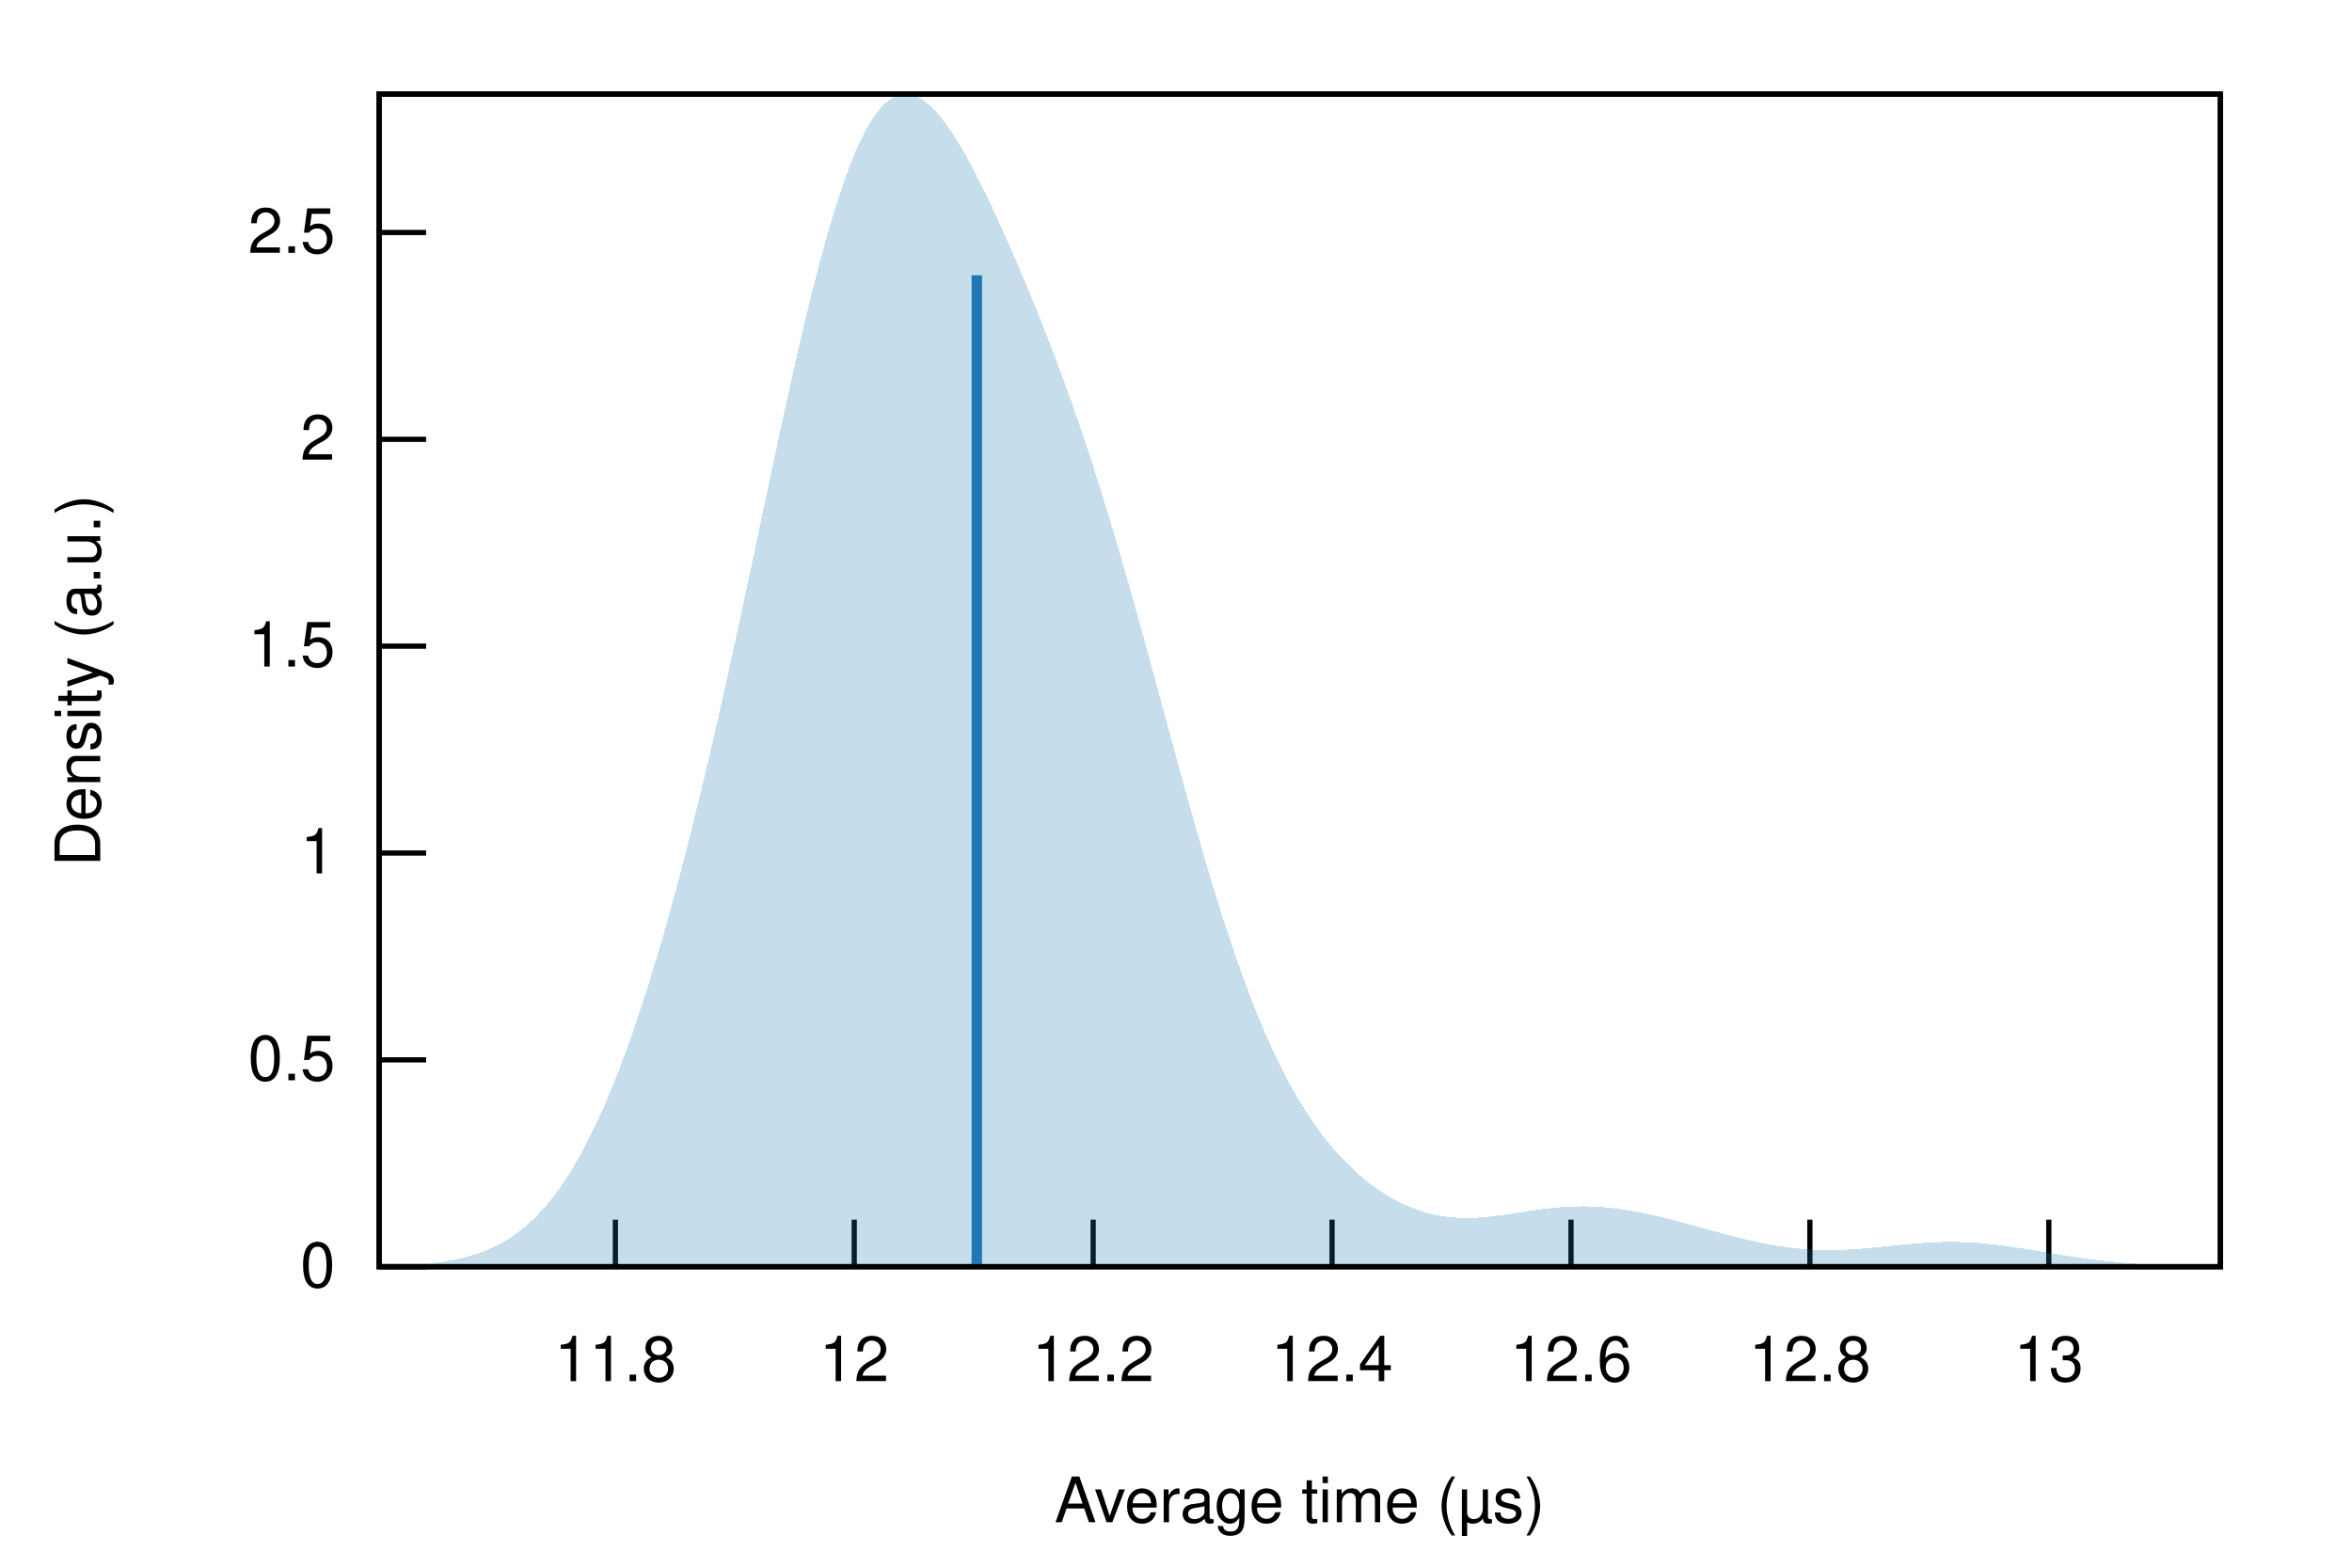
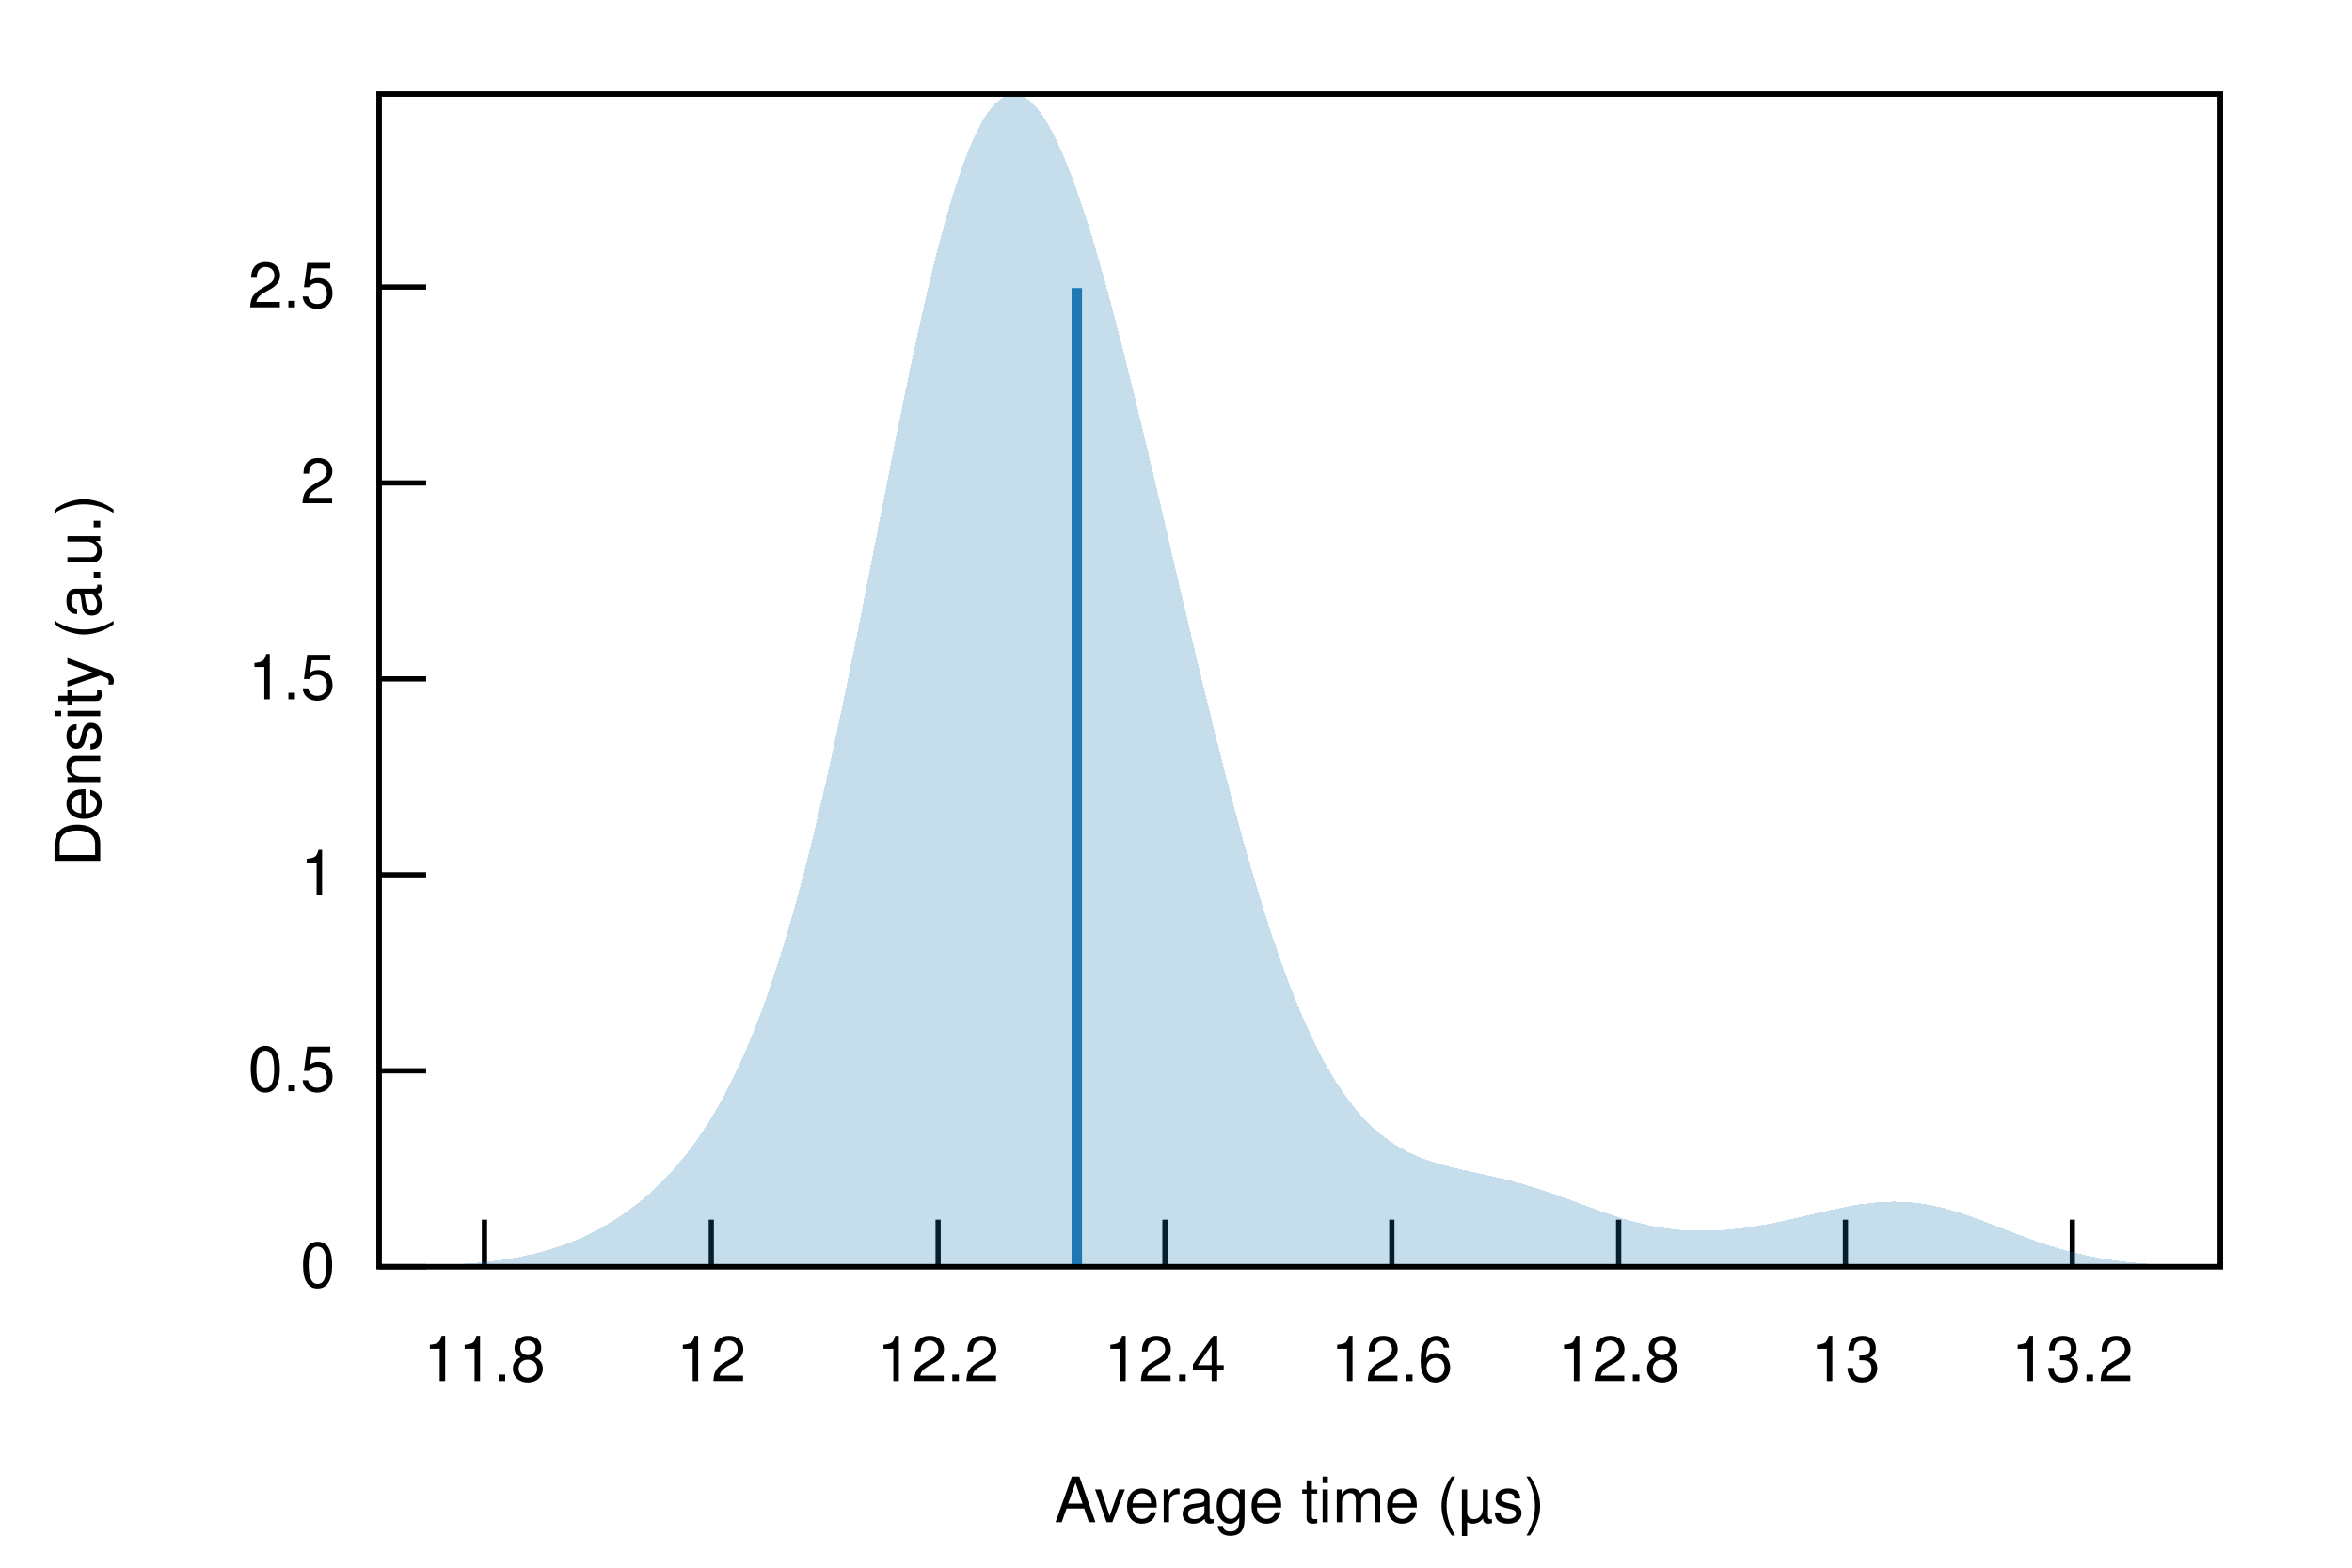
<svg xmlns="http://www.w3.org/2000/svg" xmlns:xlink="http://www.w3.org/1999/xlink" viewBox="0 0 450 300">
  <g id="gnuplot_canvas">
    <rect x="0" y="0" width="450" height="300" fill="none" />
    <defs>
      <circle id="gpDot" r="0.5" stroke-width="0.5" stroke="currentColor" />
      <path id="gpPt0" stroke-width="0.222" stroke="currentColor" d="M-1,0 h2 M0,-1 v2" />
      <path id="gpPt1" stroke-width="0.222" stroke="currentColor" d="M-1,-1 L1,1 M1,-1 L-1,1" />
      <path id="gpPt2" stroke-width="0.222" stroke="currentColor" d="M-1,0 L1,0 M0,-1 L0,1 M-1,-1 L1,1 M-1,1 L1,-1" />
      <rect id="gpPt3" stroke-width="0.222" stroke="currentColor" x="-1" y="-1" width="2" height="2" />
      <rect id="gpPt4" stroke-width="0.222" stroke="currentColor" fill="currentColor" x="-1" y="-1" width="2" height="2" />
      <circle id="gpPt5" stroke-width="0.222" stroke="currentColor" cx="0" cy="0" r="1" />
      <use xlink:href="#gpPt5" id="gpPt6" fill="currentColor" stroke="none" />
      <path id="gpPt7" stroke-width="0.222" stroke="currentColor" d="M0,-1.33 L-1.33,0.67 L1.33,0.67 z" />
      <use xlink:href="#gpPt7" id="gpPt8" fill="currentColor" stroke="none" />
      <use xlink:href="#gpPt7" id="gpPt9" stroke="currentColor" transform="rotate(180)" />
      <use xlink:href="#gpPt9" id="gpPt10" fill="currentColor" stroke="none" />
      <use xlink:href="#gpPt3" id="gpPt11" stroke="currentColor" transform="rotate(45)" />
      <use xlink:href="#gpPt11" id="gpPt12" fill="currentColor" stroke="none" />
      <path id="gpPt13" stroke-width="0.222" stroke="currentColor" d="M0,1.330 L1.265,0.411 L0.782,-1.067 L-0.782,-1.076 L-1.265,0.411 z" />
      <use xlink:href="#gpPt13" id="gpPt14" fill="currentColor" stroke="none" />
      <filter id="textbox" filterUnits="objectBoundingBox" x="0" y="0" height="1" width="1">
        <feFlood flood-color="white" flood-opacity="1" result="bgnd" />
        <feComposite in="SourceGraphic" in2="bgnd" operator="atop" />
      </filter>
      <filter id="greybox" filterUnits="objectBoundingBox" x="0" y="0" height="1" width="1">
        <feFlood flood-color="lightgrey" flood-opacity="1" result="grey" />
        <feComposite in="SourceGraphic" in2="grey" operator="atop" />
      </filter>
    </defs>
    <g fill="none" color="white" stroke="currentColor" stroke-width="1.00" stroke-linecap="butt" stroke-linejoin="miter">
</g>
    <g fill="none" color="black" stroke="currentColor" stroke-width="1.00" stroke-linecap="butt" stroke-linejoin="miter">
      <path stroke="black" d="M72.53,242.40 L81.53,242.40  " />
      <g transform="translate(64.14,246.30)" stroke="none" fill="black" font-family="Helvetica" font-size="12.00" text-anchor="end">
        <text>
          <tspan font-family="Helvetica"> 0</tspan>
        </text>
      </g>
    </g>
    <g fill="none" color="black" stroke="currentColor" stroke-width="1.00" stroke-linecap="butt" stroke-linejoin="miter">
-       <path stroke="black" d="M72.53,202.82 L81.53,202.82  " />
-       <g transform="translate(64.14,206.72)" stroke="none" fill="black" font-family="Helvetica" font-size="12.00" text-anchor="end">
+       <path stroke="black" d="M72.53,204.91 L81.53,204.91  " />
+       <g transform="translate(64.14,208.81)" stroke="none" fill="black" font-family="Helvetica" font-size="12.00" text-anchor="end">
        <text>
          <tspan font-family="Helvetica"> 0.5</tspan>
        </text>
      </g>
    </g>
    <g fill="none" color="black" stroke="currentColor" stroke-width="1.00" stroke-linecap="butt" stroke-linejoin="miter">
-       <path stroke="black" d="M72.53,163.24 L81.53,163.24  " />
-       <g transform="translate(64.14,167.14)" stroke="none" fill="black" font-family="Helvetica" font-size="12.00" text-anchor="end">
+       <path stroke="black" d="M72.53,167.41 L81.53,167.41  " />
+       <g transform="translate(64.14,171.31)" stroke="none" fill="black" font-family="Helvetica" font-size="12.00" text-anchor="end">
        <text>
          <tspan font-family="Helvetica"> 1</tspan>
        </text>
      </g>
    </g>
    <g fill="none" color="black" stroke="currentColor" stroke-width="1.00" stroke-linecap="butt" stroke-linejoin="miter">
-       <path stroke="black" d="M72.53,123.65 L81.53,123.65  " />
-       <g transform="translate(64.14,127.55)" stroke="none" fill="black" font-family="Helvetica" font-size="12.00" text-anchor="end">
+       <path stroke="black" d="M72.53,129.92 L81.53,129.92  " />
+       <g transform="translate(64.14,133.82)" stroke="none" fill="black" font-family="Helvetica" font-size="12.00" text-anchor="end">
        <text>
          <tspan font-family="Helvetica"> 1.5</tspan>
        </text>
      </g>
    </g>
    <g fill="none" color="black" stroke="currentColor" stroke-width="1.00" stroke-linecap="butt" stroke-linejoin="miter">
-       <path stroke="black" d="M72.53,84.07 L81.53,84.07  " />
-       <g transform="translate(64.14,87.97)" stroke="none" fill="black" font-family="Helvetica" font-size="12.00" text-anchor="end">
+       <path stroke="black" d="M72.53,92.42 L81.53,92.42  " />
+       <g transform="translate(64.14,96.32)" stroke="none" fill="black" font-family="Helvetica" font-size="12.00" text-anchor="end">
        <text>
          <tspan font-family="Helvetica"> 2</tspan>
        </text>
      </g>
    </g>
    <g fill="none" color="black" stroke="currentColor" stroke-width="1.00" stroke-linecap="butt" stroke-linejoin="miter">
-       <path stroke="black" d="M72.53,44.49 L81.53,44.49  " />
-       <g transform="translate(64.14,48.39)" stroke="none" fill="black" font-family="Helvetica" font-size="12.00" text-anchor="end">
+       <path stroke="black" d="M72.53,54.93 L81.53,54.93  " />
+       <g transform="translate(64.14,58.83)" stroke="none" fill="black" font-family="Helvetica" font-size="12.00" text-anchor="end">
        <text>
          <tspan font-family="Helvetica"> 2.5</tspan>
        </text>
      </g>
    </g>
    <g fill="none" color="black" stroke="currentColor" stroke-width="1.00" stroke-linecap="butt" stroke-linejoin="miter">
-       <path stroke="black" d="M117.74,242.40 L117.74,233.40  " />
-       <g transform="translate(117.74,264.30)" stroke="none" fill="black" font-family="Helvetica" font-size="12.00" text-anchor="middle">
+       <path stroke="black" d="M92.69,242.40 L92.69,233.40  " />
+       <g transform="translate(92.69,264.30)" stroke="none" fill="black" font-family="Helvetica" font-size="12.00" text-anchor="middle">
        <text>
          <tspan font-family="Helvetica"> 11.8</tspan>
        </text>
      </g>
    </g>
    <g fill="none" color="black" stroke="currentColor" stroke-width="1.00" stroke-linecap="butt" stroke-linejoin="miter">
-       <path stroke="black" d="M163.44,242.40 L163.44,233.40  " />
-       <g transform="translate(163.44,264.30)" stroke="none" fill="black" font-family="Helvetica" font-size="12.00" text-anchor="middle">
+       <path stroke="black" d="M136.09,242.40 L136.09,233.40  " />
+       <g transform="translate(136.09,264.30)" stroke="none" fill="black" font-family="Helvetica" font-size="12.00" text-anchor="middle">
        <text>
          <tspan font-family="Helvetica"> 12</tspan>
        </text>
      </g>
    </g>
    <g fill="none" color="black" stroke="currentColor" stroke-width="1.00" stroke-linecap="butt" stroke-linejoin="miter">
-       <path stroke="black" d="M209.15,242.40 L209.15,233.40  " />
-       <g transform="translate(209.15,264.30)" stroke="none" fill="black" font-family="Helvetica" font-size="12.00" text-anchor="middle">
+       <path stroke="black" d="M179.49,242.40 L179.49,233.40  " />
+       <g transform="translate(179.49,264.30)" stroke="none" fill="black" font-family="Helvetica" font-size="12.00" text-anchor="middle">
        <text>
          <tspan font-family="Helvetica"> 12.2</tspan>
        </text>
      </g>
    </g>
    <g fill="none" color="black" stroke="currentColor" stroke-width="1.00" stroke-linecap="butt" stroke-linejoin="miter">
-       <path stroke="black" d="M254.86,242.40 L254.86,233.40  " />
-       <g transform="translate(254.86,264.30)" stroke="none" fill="black" font-family="Helvetica" font-size="12.00" text-anchor="middle">
+       <path stroke="black" d="M222.89,242.40 L222.89,233.40  " />
+       <g transform="translate(222.89,264.30)" stroke="none" fill="black" font-family="Helvetica" font-size="12.00" text-anchor="middle">
        <text>
          <tspan font-family="Helvetica"> 12.4</tspan>
        </text>
      </g>
    </g>
    <g fill="none" color="black" stroke="currentColor" stroke-width="1.00" stroke-linecap="butt" stroke-linejoin="miter">
-       <path stroke="black" d="M300.57,242.40 L300.57,233.40  " />
-       <g transform="translate(300.57,264.30)" stroke="none" fill="black" font-family="Helvetica" font-size="12.00" text-anchor="middle">
+       <path stroke="black" d="M266.29,242.40 L266.29,233.40  " />
+       <g transform="translate(266.29,264.30)" stroke="none" fill="black" font-family="Helvetica" font-size="12.00" text-anchor="middle">
        <text>
          <tspan font-family="Helvetica"> 12.6</tspan>
        </text>
      </g>
    </g>
    <g fill="none" color="black" stroke="currentColor" stroke-width="1.00" stroke-linecap="butt" stroke-linejoin="miter">
-       <path stroke="black" d="M346.28,242.40 L346.28,233.40  " />
-       <g transform="translate(346.28,264.30)" stroke="none" fill="black" font-family="Helvetica" font-size="12.00" text-anchor="middle">
+       <path stroke="black" d="M309.69,242.40 L309.69,233.40  " />
+       <g transform="translate(309.69,264.30)" stroke="none" fill="black" font-family="Helvetica" font-size="12.00" text-anchor="middle">
        <text>
          <tspan font-family="Helvetica"> 12.8</tspan>
        </text>
      </g>
    </g>
    <g fill="none" color="black" stroke="currentColor" stroke-width="1.00" stroke-linecap="butt" stroke-linejoin="miter">
-       <path stroke="black" d="M391.99,242.40 L391.99,233.40  " />
-       <g transform="translate(391.99,264.30)" stroke="none" fill="black" font-family="Helvetica" font-size="12.00" text-anchor="middle">
+       <path stroke="black" d="M353.09,242.40 L353.09,233.40  " />
+       <g transform="translate(353.09,264.30)" stroke="none" fill="black" font-family="Helvetica" font-size="12.00" text-anchor="middle">
        <text>
          <tspan font-family="Helvetica"> 13</tspan>
+         </text>
+       </g>
+     </g>
+     <g fill="none" color="black" stroke="currentColor" stroke-width="1.00" stroke-linecap="butt" stroke-linejoin="miter">
+       <path stroke="black" d="M396.49,242.40 L396.49,233.40  " />
+       <g transform="translate(396.49,264.30)" stroke="none" fill="black" font-family="Helvetica" font-size="12.00" text-anchor="middle">
+         <text>
+           <tspan font-family="Helvetica"> 13.2</tspan>
        </text>
      </g>
    </g>
    <g fill="none" color="black" stroke="currentColor" stroke-width="1.00" stroke-linecap="butt" stroke-linejoin="miter">
</g>
    <g fill="none" color="black" stroke="currentColor" stroke-width="1.00" stroke-linecap="butt" stroke-linejoin="miter">
      <path stroke="black" d="M72.53,18.01 L72.53,242.40 L424.82,242.40 L424.82,18.01 L72.53,18.01 Z  " />
    </g>
    <g fill="none" color="black" stroke="currentColor" stroke-width="1.00" stroke-linecap="butt" stroke-linejoin="miter">
</g>
    <g id="gnuplot_plot_1">
      <g fill="none" color="black" stroke="currentColor" stroke-width="1.00" stroke-linecap="butt" stroke-linejoin="miter">
        <g stroke="none" shape-rendering="crispEdges">
-           <polygon fill="rgb( 31, 120, 180)" fill-opacity="0.25" points="72.53,242.29 73.24,242.27 73.94,242.25 74.65,242.23 75.35,242.21 76.06,242.18 76.77,242.15 77.47,242.12 78.18,242.08 78.88,242.04 79.59,241.99 80.30,241.94 81.00,241.88 81.71,241.82 82.41,241.74 83.12,241.66 83.83,241.58 84.53,241.48 85.24,241.37 85.94,241.26 86.65,241.13 87.36,240.99 88.06,240.83 88.77,240.67 89.47,240.48 90.18,240.28 90.89,240.06 91.59,239.83 92.30,239.57 93.00,239.29 93.71,238.99 94.42,238.67 95.12,238.32 95.83,237.95 96.53,237.55 97.24,237.12 97.95,236.66 98.65,236.16 99.36,235.64 100.06,235.08 100.77,234.48 101.48,233.85 102.18,233.18 102.89,232.46 103.59,231.71 104.30,230.92 105.01,230.08 105.71,229.20 106.42,228.27 107.12,227.29 107.83,226.27 108.54,225.20 109.24,224.08 109.95,222.91 110.65,221.68 111.36,220.41 112.07,219.09 112.77,217.71 113.48,216.28 114.18,214.80 114.89,213.26 115.60,211.67 116.30,210.02 117.01,208.33 117.71,206.58 118.42,204.77 119.13,202.91 119.83,201.00 120.54,199.04 121.24,197.02 121.95,194.95 122.66,192.83 123.36,190.65 124.07,188.43 124.77,186.15 125.48,183.82 126.19,181.44 126.89,179.02 127.60,176.54 128.30,174.01 129.01,171.44 129.72,168.82 130.42,166.15 131.13,163.43 131.83,160.67 132.54,157.86 133.25,155.01 133.95,152.12 134.66,149.19 135.36,146.21 136.07,143.20 136.78,140.14 137.48,137.06 138.19,133.93 138.89,130.78 139.60,127.59 140.31,124.38 141.01,121.14 141.72,117.88 142.42,114.60 143.13,111.30 143.84,107.99 144.54,104.67 145.25,101.35 145.95,98.02 146.66,94.70 147.37,91.38 148.07,88.08 148.78,84.80 149.48,81.53 150.19,78.30 150.90,75.10 151.60,71.94 152.31,68.82 153.01,65.75 153.72,62.73 154.43,59.78 155.13,56.89 155.84,54.08 156.54,51.34 157.25,48.68 157.96,46.11 158.66,43.64 159.37,41.26 160.07,38.98 160.78,36.81 161.48,34.74 162.19,32.79 162.90,30.95 163.60,29.23 164.31,27.63 165.01,26.15 165.72,24.80 166.43,23.56 167.13,22.46 167.84,21.48 168.54,20.62 169.25,19.89 169.96,19.28 170.66,18.79 171.37,18.42 172.07,18.17 172.78,18.03 173.49,18.01 174.19,18.09 174.90,18.28 175.60,18.58 176.31,18.97 177.02,19.45 177.72,20.02 178.43,20.68 179.13,21.42 179.84,22.24 180.55,23.13 181.25,24.09 181.96,25.11 182.66,26.19 183.37,27.33 184.08,28.52 184.78,29.76 185.49,31.04 186.19,32.36 186.90,33.73 187.61,35.12 188.31,36.55 189.02,38.01 189.72,39.49 190.43,41.01 191.14,42.54 191.84,44.10 192.55,45.68 193.25,47.28 193.96,48.90 194.67,50.53 195.37,52.19 196.08,53.87 196.78,55.56 197.49,57.28 198.20,59.01 198.90,60.77 199.61,62.55 200.31,64.35 201.02,66.18 201.73,68.03 202.43,69.90 203.14,71.80 203.84,73.73 204.55,75.69 205.26,77.68 205.96,79.70 206.67,81.76 207.37,83.84 208.08,85.96 208.79,88.11 209.49,90.29 210.20,92.51 210.90,94.76 211.61,97.05 212.32,99.36 213.02,101.71 213.73,104.09 214.43,106.50 215.14,108.94 215.85,111.41 216.55,113.89 217.26,116.41 217.96,118.94 218.67,121.49 219.38,124.06 220.08,126.64 220.79,129.23 221.49,131.83 222.20,134.44 222.91,137.04 223.61,139.65 224.32,142.24 225.02,144.83 225.73,147.41 226.44,149.98 227.14,152.53 227.85,155.05 228.55,157.56 229.26,160.03 229.97,162.48 230.67,164.89 231.38,167.27 232.08,169.61 232.79,171.91 233.50,174.17 234.20,176.39 234.91,178.56 235.61,180.68 236.32,182.76 237.03,184.78 237.73,186.76 238.44,188.68 239.14,190.55 239.85,192.37 240.56,194.14 241.26,195.85 241.97,197.52 242.67,199.13 243.38,200.68 244.09,202.19 244.79,203.64 245.50,205.05 246.20,206.41 246.91,207.71 247.62,208.98 248.32,210.19 249.03,211.36 249.73,212.49 250.44,213.58 251.15,214.62 251.85,215.63 252.56,216.60 253.26,217.53 253.97,218.42 254.68,219.28 255.38,220.11 256.09,220.90 256.79,221.66 257.50,222.40 258.21,223.10 258.91,223.77 259.62,224.42 260.32,225.04 261.03,225.63 261.74,226.20 262.44,226.74 263.15,227.26 263.85,227.75 264.56,228.22 265.27,228.67 265.97,229.09 266.68,229.49 267.38,229.86 268.09,230.22 268.80,230.55 269.50,230.86 270.21,231.15 270.91,231.42 271.62,231.66 272.33,231.89 273.03,232.09 273.74,232.28 274.44,232.44 275.15,232.58 275.86,232.71 276.56,232.81 277.27,232.90 277.97,232.97 278.68,233.02 279.39,233.05 280.09,233.07 280.80,233.07 281.50,233.06 282.21,233.04 282.92,233.00 283.62,232.95 284.33,232.89 285.03,232.82 285.74,232.74 286.45,232.65 287.15,232.56 287.86,232.46 288.56,232.36 289.27,232.25 289.98,232.15 290.68,232.04 291.39,231.93 292.09,231.82 292.80,231.71 293.51,231.61 294.21,231.51 294.92,231.41 295.62,231.32 296.33,231.24 297.04,231.16 297.74,231.09 298.45,231.03 299.15,230.98 299.86,230.93 300.57,230.90 301.27,230.87 301.98,230.86 302.68,230.85 303.39,230.85 304.10,230.87 304.80,230.89 305.51,230.93 306.21,230.97 306.92,231.03 307.63,231.09 308.33,231.16 309.04,231.25 309.74,231.34 310.45,231.44 311.16,231.55 311.86,231.66 312.57,231.79 313.27,231.92 313.98,232.06 314.69,232.20 315.39,232.35 316.10,232.51 316.80,232.67 317.51,232.84 318.22,233.01 318.92,233.18 319.63,233.36 320.33,233.55 321.04,233.73 321.75,233.92 322.45,234.11 323.16,234.30 323.86,234.49 324.57,234.68 325.28,234.88 325.98,235.07 326.69,235.27 327.39,235.46 328.10,235.65 328.81,235.84 329.51,236.03 330.22,236.22 330.92,236.41 331.63,236.59 332.34,236.77 333.04,236.94 333.75,237.11 334.45,237.28 335.16,237.44 335.87,237.60 336.57,237.75 337.28,237.89 337.98,238.03 338.69,238.17 339.39,238.29 340.10,238.41 340.81,238.52 341.51,238.62 342.22,238.72 342.92,238.81 343.63,238.89 344.34,238.96 345.04,239.02 345.75,239.07 346.45,239.12 347.16,239.16 347.87,239.18 348.57,239.20 349.28,239.21 349.98,239.22 350.69,239.21 351.40,239.20 352.10,239.18 352.81,239.16 353.51,239.12 354.22,239.09 354.93,239.04 355.63,238.99 356.34,238.94 357.04,238.88 357.75,238.81 358.46,238.75 359.16,238.68 359.87,238.61 360.57,238.54 361.28,238.46 361.99,238.39 362.69,238.32 363.40,238.25 364.10,238.18 364.81,238.11 365.52,238.05 366.22,237.99 366.93,237.93 367.63,237.88 368.34,237.83 369.05,237.79 369.75,237.75 370.46,237.72 371.16,237.70 371.87,237.68 372.58,237.67 373.28,237.67 373.99,237.67 374.69,237.68 375.40,237.70 376.11,237.73 376.81,237.76 377.52,237.80 378.22,237.85 378.93,237.90 379.64,237.96 380.34,238.03 381.05,238.11 381.75,238.19 382.46,238.27 383.17,238.36 383.87,238.46 384.58,238.56 385.28,238.66 385.99,238.77 386.70,238.88 387.40,238.99 388.11,239.10 388.81,239.22 389.52,239.34 390.23,239.45 390.93,239.57 391.64,239.69 392.34,239.81 393.05,239.92 393.76,240.04 394.46,240.15 395.17,240.27 395.87,240.38 396.58,240.48 397.29,240.59 397.99,240.69 398.70,240.79 399.40,240.89 400.11,240.98 400.82,241.07 401.52,241.16 402.23,241.24 402.93,241.32 403.64,241.39 404.35,241.46 405.05,241.53 405.76,241.60 406.46,241.66 407.17,241.72 407.88,241.77 408.58,241.82 409.29,241.87 409.99,241.91 410.70,241.95 411.41,241.99 412.11,242.03 412.82,242.06 413.52,242.09 414.23,242.12 414.94,242.15 415.64,242.17 416.35,242.19 417.05,242.22 417.76,242.23 418.47,242.25 419.17,242.27 419.88,242.28 420.58,242.29 421.29,242.31 422.00,242.32 422.70,242.33 423.41,242.33 424.11,242.34 424.82,242.35 424.82,242.40 424.11,242.40 423.41,242.40 422.70,242.40 422.00,242.40 421.29,242.40 420.58,242.40 419.88,242.40 419.17,242.40 418.47,242.40 417.76,242.40 417.05,242.40 416.35,242.40 415.64,242.40 414.94,242.40 414.23,242.40 413.52,242.40 412.82,242.40 412.11,242.40 411.41,242.40 410.70,242.40 409.99,242.40 409.29,242.40 408.58,242.40 407.88,242.40 407.17,242.40 406.46,242.40 405.76,242.40 405.05,242.40 404.35,242.40 403.64,242.40 402.93,242.40 402.23,242.40 401.52,242.40 400.82,242.40 400.11,242.40 399.40,242.40 398.70,242.40 397.99,242.40 397.29,242.40 396.58,242.40 395.87,242.40 395.17,242.40 394.46,242.40 393.76,242.40 393.05,242.40 392.34,242.40 391.64,242.40 390.93,242.40 390.23,242.40 389.52,242.40 388.81,242.40 388.11,242.40 387.40,242.40 386.70,242.40 385.99,242.40 385.28,242.40 384.58,242.40 383.87,242.40 383.17,242.40 382.46,242.40 381.75,242.40 381.05,242.40 380.34,242.40 379.64,242.40 378.93,242.40 378.22,242.40 377.52,242.40 376.81,242.40 376.11,242.40 375.40,242.40 374.69,242.40 373.99,242.40 373.28,242.40 372.58,242.40 371.87,242.40 371.16,242.40 370.46,242.40 369.75,242.40 369.05,242.40 368.34,242.40 367.63,242.40 366.93,242.40 366.22,242.40 365.52,242.40 364.81,242.40 364.10,242.40 363.40,242.40 362.69,242.40 361.99,242.40 361.28,242.40 360.57,242.40 359.87,242.40 359.16,242.40 358.46,242.40 357.75,242.40 357.04,242.40 356.34,242.40 355.63,242.40 354.93,242.40 354.22,242.40 353.51,242.40 352.81,242.40 352.10,242.40 351.40,242.40 350.69,242.40 349.98,242.40 349.28,242.40 348.57,242.40 347.87,242.40 347.16,242.40 346.45,242.40 345.75,242.40 345.04,242.40 344.34,242.40 343.63,242.40 342.92,242.40 342.22,242.40 341.51,242.40 340.81,242.40 340.10,242.40 339.39,242.40 338.69,242.40 337.98,242.40 337.28,242.40 336.57,242.40 335.87,242.40 335.16,242.40 334.45,242.40 333.75,242.40 333.04,242.40 332.34,242.40 331.63,242.40 330.92,242.40 330.22,242.40 329.51,242.40 328.81,242.40 328.10,242.40 327.39,242.40 326.69,242.40 325.98,242.40 325.28,242.40 324.57,242.40 323.86,242.40 323.16,242.40 322.45,242.40 321.75,242.40 321.04,242.40 320.33,242.40 319.63,242.40 318.92,242.40 318.22,242.40 317.51,242.40 316.80,242.40 316.10,242.40 315.39,242.40 314.69,242.40 313.98,242.40 313.27,242.40 312.57,242.40 311.86,242.40 311.16,242.40 310.45,242.40 309.74,242.40 309.04,242.40 308.33,242.40 307.63,242.40 306.92,242.40 306.21,242.40 305.51,242.40 304.80,242.40 304.10,242.40 303.39,242.40 302.68,242.40 301.98,242.40 301.27,242.40 300.57,242.40 299.86,242.40 299.15,242.40 298.45,242.40 297.74,242.40 297.04,242.40 296.33,242.40 295.62,242.40 294.92,242.40 294.21,242.40 293.51,242.40 292.80,242.40 292.09,242.40 291.39,242.40 290.68,242.40 289.98,242.40 289.27,242.40 288.56,242.40 287.86,242.40 287.15,242.40 286.45,242.40 285.74,242.40 285.03,242.40 284.33,242.40 283.62,242.40 282.92,242.40 282.21,242.40 281.50,242.40 280.80,242.40 280.09,242.40 279.39,242.40 278.68,242.40 277.97,242.40 277.27,242.40 276.56,242.40 275.86,242.40 275.15,242.40 274.44,242.40 273.74,242.40 273.03,242.40 272.33,242.40 271.62,242.40 270.91,242.40 270.21,242.40 269.50,242.40 268.80,242.40 268.09,242.40 267.38,242.40 266.68,242.40 265.97,242.40 265.27,242.40 264.56,242.40 263.85,242.40 263.15,242.40 262.44,242.40 261.74,242.40 261.03,242.40 260.32,242.40 259.62,242.40 258.91,242.40 258.21,242.40 257.50,242.40 256.79,242.40 256.09,242.40 255.38,242.40 254.68,242.40 253.97,242.40 253.26,242.40 252.56,242.40 251.85,242.40 251.15,242.40 250.44,242.40 249.73,242.40 249.03,242.40 248.32,242.40 247.62,242.40 246.91,242.40 246.20,242.40 245.50,242.40 244.79,242.40 244.09,242.40 243.38,242.40 242.67,242.40 241.97,242.40 241.26,242.40 240.56,242.40 239.85,242.40 239.14,242.40 238.44,242.40 237.73,242.40 237.03,242.40 236.32,242.40 235.61,242.40 234.91,242.40 234.20,242.40 233.50,242.40 232.79,242.40 232.08,242.40 231.38,242.40 230.67,242.40 229.97,242.40 229.26,242.40 228.55,242.40 227.85,242.40 227.14,242.40 226.44,242.40 225.73,242.40 225.02,242.40 224.32,242.40 223.61,242.40 222.91,242.40 222.20,242.40 221.49,242.40 220.79,242.40 220.08,242.40 219.38,242.40 218.67,242.40 217.96,242.40 217.26,242.40 216.55,242.40 215.85,242.40 215.14,242.40 214.43,242.40 213.73,242.40 213.02,242.40 212.32,242.40 211.61,242.40 210.90,242.40 210.20,242.40 209.49,242.40 208.79,242.40 208.08,242.40 207.37,242.40 206.67,242.40 205.96,242.40 205.26,242.40 204.55,242.40 203.84,242.40 203.14,242.40 202.43,242.40 201.73,242.40 201.02,242.40 200.31,242.40 199.61,242.40 198.90,242.40 198.20,242.40 197.49,242.40 196.78,242.40 196.08,242.40 195.37,242.40 194.67,242.40 193.96,242.40 193.25,242.40 192.55,242.40 191.84,242.40 191.14,242.40 190.43,242.40 189.72,242.40 189.02,242.40 188.31,242.40 187.61,242.40 186.90,242.40 186.19,242.40 185.49,242.40 184.78,242.40 184.08,242.40 183.37,242.40 182.66,242.40 181.96,242.40 181.25,242.40 180.55,242.40 179.84,242.40 179.13,242.40 178.43,242.40 177.72,242.40 177.02,242.40 176.31,242.40 175.60,242.40 174.90,242.40 174.19,242.40 173.49,242.40 172.78,242.40 172.07,242.40 171.37,242.40 170.66,242.40 169.96,242.40 169.25,242.40 168.54,242.40 167.84,242.40 167.13,242.40 166.43,242.40 165.72,242.40 165.01,242.40 164.31,242.40 163.60,242.40 162.90,242.40 162.19,242.40 161.48,242.40 160.78,242.40 160.07,242.40 159.37,242.40 158.66,242.40 157.96,242.40 157.25,242.40 156.54,242.40 155.84,242.40 155.13,242.40 154.43,242.40 153.72,242.40 153.01,242.40 152.31,242.40 151.60,242.40 150.90,242.40 150.19,242.40 149.48,242.40 148.78,242.40 148.07,242.40 147.37,242.40 146.66,242.40 145.95,242.40 145.25,242.40 144.54,242.40 143.84,242.40 143.13,242.40 142.42,242.40 141.72,242.40 141.01,242.40 140.31,242.40 139.60,242.40 138.89,242.40 138.19,242.40 137.48,242.40 136.78,242.40 136.07,242.40 135.36,242.40 134.66,242.40 133.95,242.40 133.25,242.40 132.54,242.40 131.83,242.40 131.13,242.40 130.42,242.40 129.72,242.40 129.01,242.40 128.30,242.40 127.60,242.40 126.89,242.40 126.19,242.40 125.48,242.40 124.77,242.40 124.07,242.40 123.36,242.40 122.66,242.40 121.95,242.40 121.24,242.40 120.54,242.40 119.83,242.40 119.13,242.40 118.42,242.40 117.71,242.40 117.01,242.40 116.30,242.40 115.60,242.40 114.89,242.40 114.18,242.40 113.48,242.40 112.77,242.40 112.07,242.40 111.36,242.40 110.65,242.40 109.95,242.40 109.24,242.40 108.54,242.40 107.83,242.40 107.12,242.40 106.42,242.40 105.71,242.40 105.01,242.40 104.30,242.40 103.59,242.40 102.89,242.40 102.18,242.40 101.48,242.40 100.77,242.40 100.06,242.40 99.36,242.40 98.65,242.40 97.95,242.40 97.24,242.40 96.53,242.40 95.83,242.40 95.12,242.40 94.42,242.40 93.71,242.40 93.00,242.40 92.30,242.40 91.59,242.40 90.89,242.40 90.18,242.40 89.47,242.40 88.77,242.40 88.06,242.40 87.36,242.40 86.65,242.40 85.94,242.40 85.24,242.40 84.53,242.40 83.83,242.40 83.12,242.40 82.41,242.40 81.71,242.40 81.00,242.40 80.30,242.40 79.59,242.40 78.88,242.40 78.18,242.40 77.47,242.40 76.77,242.40 76.06,242.40 75.35,242.40 74.65,242.40 73.94,242.40 73.24,242.40 72.53,242.40 " />
+           <polygon fill="rgb( 31, 120, 180)" fill-opacity="0.25" points="72.53,242.35 73.24,242.34 73.94,242.34 74.65,242.33 75.35,242.32 76.06,242.31 76.77,242.30 77.47,242.29 78.18,242.28 78.88,242.26 79.59,242.25 80.30,242.23 81.00,242.21 81.71,242.19 82.41,242.17 83.12,242.14 83.83,242.12 84.53,242.09 85.24,242.05 85.94,242.02 86.65,241.98 87.36,241.94 88.06,241.89 88.77,241.85 89.47,241.79 90.18,241.74 90.89,241.68 91.59,241.61 92.30,241.54 93.00,241.47 93.71,241.39 94.42,241.30 95.12,241.21 95.83,241.11 96.53,241.01 97.24,240.90 97.95,240.78 98.65,240.65 99.36,240.52 100.06,240.38 100.77,240.23 101.48,240.07 102.18,239.91 102.89,239.73 103.59,239.55 104.30,239.35 105.01,239.15 105.71,238.93 106.42,238.70 107.12,238.47 107.83,238.22 108.54,237.96 109.24,237.69 109.95,237.40 110.65,237.10 111.36,236.79 112.07,236.47 112.77,236.13 113.48,235.78 114.18,235.42 114.89,235.03 115.60,234.64 116.30,234.23 117.01,233.80 117.71,233.36 118.42,232.90 119.13,232.42 119.83,231.93 120.54,231.41 121.24,230.88 121.95,230.33 122.66,229.76 123.36,229.17 124.07,228.56 124.77,227.92 125.48,227.26 126.19,226.58 126.89,225.87 127.60,225.14 128.30,224.38 129.01,223.60 129.72,222.78 130.42,221.94 131.13,221.06 131.83,220.16 132.54,219.21 133.25,218.24 133.95,217.22 134.66,216.17 135.36,215.08 136.07,213.95 136.78,212.77 137.48,211.55 138.19,210.28 138.89,208.97 139.60,207.60 140.31,206.19 141.01,204.72 141.72,203.19 142.42,201.61 143.13,199.96 143.84,198.26 144.54,196.50 145.25,194.67 145.95,192.77 146.66,190.81 147.37,188.78 148.07,186.68 148.78,184.51 149.48,182.27 150.19,179.96 150.90,177.58 151.60,175.12 152.31,172.59 153.01,169.99 153.72,167.32 154.43,164.58 155.13,161.76 155.84,158.88 156.54,155.93 157.25,152.91 157.96,149.83 158.66,146.69 159.37,143.49 160.07,140.23 160.78,136.92 161.48,133.56 162.19,130.16 162.90,126.71 163.60,123.23 164.31,119.72 165.01,116.18 165.72,112.61 166.43,109.03 167.13,105.44 167.84,101.85 168.54,98.25 169.25,94.67 169.96,91.09 170.66,87.54 171.37,84.01 172.07,80.51 172.78,77.05 173.49,73.64 174.19,70.27 174.90,66.97 175.60,63.73 176.31,60.56 177.02,57.47 177.72,54.46 178.43,51.54 179.13,48.71 179.84,45.99 180.55,43.36 181.25,40.85 181.96,38.45 182.66,36.17 183.37,34.01 184.08,31.98 184.78,30.07 185.49,28.30 186.19,26.67 186.90,25.17 187.61,23.81 188.31,22.59 189.02,21.52 189.72,20.58 190.43,19.80 191.14,19.15 191.84,18.65 192.55,18.30 193.25,18.08 193.96,18.01 194.67,18.08 195.37,18.29 196.08,18.63 196.78,19.11 197.49,19.72 198.20,20.46 198.90,21.33 199.61,22.32 200.31,23.43 201.02,24.66 201.73,26.00 202.43,27.46 203.14,29.01 203.84,30.68 204.55,32.44 205.26,34.29 205.96,36.24 206.67,38.27 207.37,40.39 208.08,42.58 208.79,44.85 209.49,47.19 210.20,49.60 210.90,52.07 211.61,54.60 212.32,57.19 213.02,59.83 213.73,62.51 214.43,65.25 215.14,68.02 215.85,70.83 216.55,73.67 217.26,76.55 217.96,79.45 218.67,82.38 219.38,85.32 220.08,88.29 220.79,91.27 221.49,94.26 222.20,97.27 222.91,100.28 223.61,103.29 224.32,106.30 225.02,109.32 225.73,112.32 226.44,115.32 227.14,118.32 227.85,121.29 228.55,124.26 229.26,127.20 229.97,130.13 230.67,133.03 231.38,135.91 232.08,138.76 232.79,141.59 233.50,144.38 234.20,147.13 234.91,149.85 235.61,152.54 236.32,155.18 237.03,157.78 237.73,160.34 238.44,162.85 239.14,165.31 239.85,167.72 240.56,170.09 241.26,172.40 241.97,174.66 242.67,176.86 243.38,179.01 244.09,181.10 244.79,183.14 245.50,185.11 246.20,187.03 246.91,188.89 247.62,190.69 248.32,192.43 249.03,194.11 249.73,195.74 250.44,197.30 251.15,198.80 251.85,200.25 252.56,201.64 253.26,202.97 253.97,204.24 254.68,205.46 255.38,206.62 256.09,207.73 256.79,208.79 257.50,209.80 258.21,210.76 258.91,211.67 259.62,212.53 260.32,213.34 261.03,214.11 261.74,214.84 262.44,215.53 263.15,216.18 263.85,216.79 264.56,217.36 265.27,217.90 265.97,218.40 266.68,218.87 267.38,219.32 268.09,219.73 268.80,220.12 269.50,220.48 270.21,220.82 270.91,221.14 271.62,221.44 272.33,221.71 273.03,221.97 273.74,222.22 274.44,222.45 275.15,222.66 275.86,222.87 276.56,223.06 277.27,223.24 277.97,223.42 278.68,223.59 279.39,223.75 280.09,223.91 280.80,224.07 281.50,224.22 282.21,224.38 282.92,224.53 283.62,224.68 284.33,224.84 285.03,224.99 285.74,225.15 286.45,225.32 287.15,225.48 287.86,225.65 288.56,225.83 289.27,226.01 289.98,226.20 290.68,226.39 291.39,226.59 292.09,226.80 292.80,227.01 293.51,227.23 294.21,227.45 294.92,227.68 295.62,227.91 296.33,228.15 297.04,228.40 297.74,228.65 298.45,228.90 299.15,229.15 299.86,229.41 300.57,229.67 301.27,229.93 301.98,230.20 302.68,230.46 303.39,230.72 304.10,230.98 304.80,231.24 305.51,231.49 306.21,231.75 306.92,232.00 307.63,232.24 308.33,232.48 309.04,232.71 309.74,232.94 310.45,233.16 311.16,233.37 311.86,233.57 312.57,233.76 313.27,233.95 313.98,234.12 314.69,234.29 315.39,234.45 316.10,234.59 316.80,234.73 317.51,234.85 318.22,234.97 318.92,235.07 319.63,235.17 320.33,235.25 321.04,235.32 321.75,235.38 322.45,235.43 323.16,235.47 323.86,235.50 324.57,235.52 325.28,235.53 325.98,235.53 326.69,235.52 327.39,235.50 328.10,235.48 328.81,235.44 329.51,235.39 330.22,235.34 330.92,235.28 331.63,235.21 332.34,235.13 333.04,235.05 333.75,234.95 334.45,234.86 335.16,234.75 335.87,234.64 336.57,234.52 337.28,234.40 337.98,234.27 338.69,234.13 339.39,233.99 340.10,233.85 340.81,233.70 341.51,233.55 342.22,233.40 342.92,233.24 343.63,233.08 344.34,232.91 345.04,232.75 345.75,232.59 346.45,232.42 347.16,232.25 347.87,232.09 348.57,231.93 349.28,231.76 349.98,231.61 350.69,231.45 351.40,231.30 352.10,231.15 352.81,231.01 353.51,230.87 354.22,230.74 354.93,230.62 355.63,230.51 356.34,230.40 357.04,230.31 357.75,230.22 358.46,230.15 359.16,230.08 359.87,230.03 360.57,229.99 361.28,229.96 361.99,229.95 362.69,229.95 363.40,229.96 364.10,229.98 364.81,230.02 365.52,230.08 366.22,230.15 366.93,230.23 367.63,230.32 368.34,230.43 369.05,230.56 369.75,230.69 370.46,230.84 371.16,231.00 371.87,231.18 372.58,231.37 373.28,231.56 373.99,231.77 374.69,231.99 375.40,232.21 376.11,232.45 376.81,232.69 377.52,232.94 378.22,233.19 378.93,233.45 379.64,233.72 380.34,233.99 381.05,234.26 381.75,234.53 382.46,234.81 383.17,235.08 383.87,235.36 384.58,235.63 385.28,235.91 385.99,236.18 386.70,236.45 387.40,236.71 388.11,236.97 388.81,237.23 389.52,237.48 390.23,237.72 390.93,237.96 391.64,238.20 392.34,238.42 393.05,238.64 393.76,238.85 394.46,239.06 395.17,239.26 395.87,239.45 396.58,239.63 397.29,239.81 397.99,239.97 398.70,240.13 399.40,240.29 400.11,240.43 400.82,240.57 401.52,240.70 402.23,240.82 402.93,240.94 403.64,241.05 404.35,241.15 405.05,241.25 405.76,241.34 406.46,241.43 407.17,241.51 407.88,241.58 408.58,241.65 409.29,241.72 409.99,241.78 410.70,241.83 411.41,241.88 412.11,241.93 412.82,241.97 413.52,242.01 414.23,242.05 414.94,242.08 415.64,242.11 416.35,242.14 417.05,242.17 417.76,242.19 418.47,242.21 419.17,242.23 419.88,242.25 420.58,242.27 421.29,242.28 422.00,242.29 422.70,242.31 423.41,242.32 424.11,242.33 424.82,242.33 424.82,242.40 424.11,242.40 423.41,242.40 422.70,242.40 422.00,242.40 421.29,242.40 420.58,242.40 419.88,242.40 419.17,242.40 418.47,242.40 417.76,242.40 417.05,242.40 416.35,242.40 415.64,242.40 414.94,242.40 414.23,242.40 413.52,242.40 412.82,242.40 412.11,242.40 411.41,242.40 410.70,242.40 409.99,242.40 409.29,242.40 408.58,242.40 407.88,242.40 407.17,242.40 406.46,242.40 405.76,242.40 405.05,242.40 404.35,242.40 403.64,242.40 402.93,242.40 402.23,242.40 401.52,242.40 400.82,242.40 400.11,242.40 399.40,242.40 398.70,242.40 397.99,242.40 397.29,242.40 396.58,242.40 395.87,242.40 395.17,242.40 394.46,242.40 393.76,242.40 393.05,242.40 392.34,242.40 391.64,242.40 390.93,242.40 390.23,242.40 389.52,242.40 388.81,242.40 388.11,242.40 387.40,242.40 386.70,242.40 385.99,242.40 385.28,242.40 384.58,242.40 383.87,242.40 383.17,242.40 382.46,242.40 381.75,242.40 381.05,242.40 380.34,242.40 379.64,242.40 378.93,242.40 378.22,242.40 377.52,242.40 376.81,242.40 376.11,242.40 375.40,242.40 374.69,242.40 373.99,242.40 373.28,242.40 372.58,242.40 371.87,242.40 371.16,242.40 370.46,242.40 369.75,242.40 369.05,242.40 368.34,242.40 367.63,242.40 366.93,242.40 366.22,242.40 365.52,242.40 364.81,242.40 364.10,242.40 363.40,242.40 362.69,242.40 361.99,242.40 361.28,242.40 360.57,242.40 359.87,242.40 359.16,242.40 358.46,242.40 357.75,242.40 357.04,242.40 356.34,242.40 355.63,242.40 354.93,242.40 354.22,242.40 353.51,242.40 352.81,242.40 352.10,242.40 351.40,242.40 350.69,242.40 349.98,242.40 349.28,242.40 348.57,242.40 347.87,242.40 347.16,242.40 346.45,242.40 345.75,242.40 345.04,242.40 344.34,242.40 343.63,242.40 342.92,242.40 342.22,242.40 341.51,242.40 340.81,242.40 340.10,242.40 339.39,242.40 338.69,242.40 337.98,242.40 337.28,242.40 336.57,242.40 335.87,242.40 335.16,242.40 334.45,242.40 333.75,242.40 333.04,242.40 332.34,242.40 331.63,242.40 330.92,242.40 330.22,242.40 329.51,242.40 328.81,242.40 328.10,242.40 327.39,242.40 326.69,242.40 325.98,242.40 325.28,242.40 324.57,242.40 323.86,242.40 323.16,242.40 322.45,242.40 321.75,242.40 321.04,242.40 320.33,242.40 319.63,242.40 318.92,242.40 318.22,242.40 317.51,242.40 316.80,242.40 316.10,242.40 315.39,242.40 314.69,242.40 313.98,242.40 313.27,242.40 312.57,242.40 311.86,242.40 311.16,242.40 310.45,242.40 309.74,242.40 309.04,242.40 308.33,242.40 307.63,242.40 306.92,242.40 306.21,242.40 305.51,242.40 304.80,242.40 304.10,242.40 303.39,242.40 302.68,242.40 301.98,242.40 301.27,242.40 300.57,242.40 299.86,242.40 299.15,242.40 298.45,242.40 297.74,242.40 297.04,242.40 296.33,242.40 295.62,242.40 294.92,242.40 294.21,242.40 293.51,242.40 292.80,242.40 292.09,242.40 291.39,242.40 290.68,242.40 289.98,242.40 289.27,242.40 288.56,242.40 287.86,242.40 287.15,242.40 286.45,242.40 285.74,242.40 285.03,242.40 284.33,242.40 283.62,242.40 282.92,242.40 282.21,242.40 281.50,242.40 280.80,242.40 280.09,242.40 279.39,242.40 278.68,242.40 277.97,242.40 277.27,242.40 276.56,242.40 275.86,242.40 275.15,242.40 274.44,242.40 273.74,242.40 273.03,242.40 272.33,242.40 271.62,242.40 270.91,242.40 270.21,242.40 269.50,242.40 268.80,242.40 268.09,242.40 267.38,242.40 266.68,242.40 265.97,242.40 265.27,242.40 264.56,242.40 263.85,242.40 263.15,242.40 262.44,242.40 261.74,242.40 261.03,242.40 260.32,242.40 259.62,242.40 258.91,242.40 258.21,242.40 257.50,242.40 256.79,242.40 256.09,242.40 255.38,242.40 254.68,242.40 253.97,242.40 253.26,242.40 252.56,242.40 251.85,242.40 251.15,242.40 250.44,242.40 249.73,242.40 249.03,242.40 248.32,242.40 247.62,242.40 246.91,242.40 246.20,242.40 245.50,242.40 244.79,242.40 244.09,242.40 243.38,242.40 242.67,242.40 241.97,242.40 241.26,242.40 240.56,242.40 239.85,242.40 239.14,242.40 238.44,242.40 237.73,242.40 237.03,242.40 236.32,242.40 235.61,242.40 234.91,242.40 234.20,242.40 233.50,242.40 232.79,242.40 232.08,242.40 231.38,242.40 230.67,242.40 229.97,242.40 229.26,242.40 228.55,242.40 227.85,242.40 227.14,242.40 226.44,242.40 225.73,242.40 225.02,242.40 224.32,242.40 223.61,242.40 222.91,242.40 222.20,242.40 221.49,242.40 220.79,242.40 220.08,242.40 219.38,242.40 218.67,242.40 217.96,242.40 217.26,242.40 216.55,242.40 215.85,242.40 215.14,242.40 214.43,242.40 213.73,242.40 213.02,242.40 212.32,242.40 211.61,242.40 210.90,242.40 210.20,242.40 209.49,242.40 208.79,242.40 208.08,242.40 207.37,242.40 206.67,242.40 205.96,242.40 205.26,242.40 204.55,242.40 203.84,242.40 203.14,242.40 202.43,242.40 201.73,242.40 201.02,242.40 200.31,242.40 199.61,242.40 198.90,242.40 198.20,242.40 197.49,242.40 196.78,242.40 196.08,242.40 195.37,242.40 194.67,242.40 193.96,242.40 193.25,242.40 192.55,242.40 191.84,242.40 191.14,242.40 190.43,242.40 189.72,242.40 189.02,242.40 188.31,242.40 187.61,242.40 186.90,242.40 186.19,242.40 185.49,242.40 184.78,242.40 184.08,242.40 183.37,242.40 182.66,242.40 181.96,242.40 181.25,242.40 180.55,242.40 179.84,242.40 179.13,242.40 178.43,242.40 177.72,242.40 177.02,242.40 176.31,242.40 175.60,242.40 174.90,242.40 174.19,242.40 173.49,242.40 172.78,242.40 172.07,242.40 171.37,242.40 170.66,242.40 169.96,242.40 169.25,242.40 168.54,242.40 167.84,242.40 167.13,242.40 166.43,242.40 165.72,242.40 165.01,242.40 164.31,242.40 163.60,242.40 162.90,242.40 162.19,242.40 161.48,242.40 160.78,242.40 160.07,242.40 159.37,242.40 158.66,242.40 157.96,242.40 157.25,242.40 156.54,242.40 155.84,242.40 155.13,242.40 154.43,242.40 153.72,242.40 153.01,242.40 152.31,242.40 151.60,242.40 150.90,242.40 150.19,242.40 149.48,242.40 148.78,242.40 148.07,242.40 147.37,242.40 146.66,242.40 145.95,242.40 145.25,242.40 144.54,242.40 143.84,242.40 143.13,242.40 142.42,242.40 141.72,242.40 141.01,242.40 140.31,242.40 139.60,242.40 138.89,242.40 138.19,242.40 137.48,242.40 136.78,242.40 136.07,242.40 135.36,242.40 134.66,242.40 133.95,242.40 133.25,242.40 132.54,242.40 131.83,242.40 131.13,242.40 130.42,242.40 129.72,242.40 129.01,242.40 128.30,242.40 127.60,242.40 126.89,242.40 126.19,242.40 125.48,242.40 124.77,242.40 124.07,242.40 123.36,242.40 122.66,242.40 121.95,242.40 121.24,242.40 120.54,242.40 119.83,242.40 119.13,242.40 118.42,242.40 117.71,242.40 117.01,242.40 116.30,242.40 115.60,242.40 114.89,242.40 114.18,242.40 113.48,242.40 112.77,242.40 112.07,242.40 111.36,242.40 110.65,242.40 109.95,242.40 109.24,242.40 108.54,242.40 107.83,242.40 107.12,242.40 106.42,242.40 105.71,242.40 105.01,242.40 104.30,242.40 103.59,242.40 102.89,242.40 102.18,242.40 101.48,242.40 100.77,242.40 100.06,242.40 99.36,242.40 98.65,242.40 97.95,242.40 97.24,242.40 96.53,242.40 95.83,242.40 95.12,242.40 94.42,242.40 93.71,242.40 93.00,242.40 92.30,242.40 91.59,242.40 90.89,242.40 90.18,242.40 89.47,242.40 88.77,242.40 88.06,242.40 87.36,242.40 86.65,242.40 85.94,242.40 85.24,242.40 84.53,242.40 83.83,242.40 83.12,242.40 82.41,242.40 81.71,242.40 81.00,242.40 80.30,242.40 79.59,242.40 78.88,242.40 78.18,242.40 77.47,242.40 76.77,242.40 76.06,242.40 75.35,242.40 74.65,242.40 73.94,242.40 73.24,242.40 72.53,242.40 " />
        </g>
      </g>
    </g>
    <g id="gnuplot_plot_2">
      <g fill="none" color="white" stroke="rgb( 31, 120, 180)" stroke-width="2.00" stroke-linecap="butt" stroke-linejoin="miter">
</g>
      <g fill="none" color="black" stroke="currentColor" stroke-width="2.00" stroke-linecap="butt" stroke-linejoin="miter">
-         <path stroke="rgb( 31, 120, 180)" d="M186.89,242.40 L186.89,52.68  " />
+         <path stroke="rgb( 31, 120, 180)" d="M206.02,242.40 L206.02,55.12  " />
      </g>
    </g>
    <g fill="none" color="black" stroke="currentColor" stroke-width="2.00" stroke-linecap="butt" stroke-linejoin="miter">
</g>
    <g fill="none" color="black" stroke="black" stroke-width="1.00" stroke-linecap="butt" stroke-linejoin="miter">
</g>
    <g fill="none" color="black" stroke="currentColor" stroke-width="1.00" stroke-linecap="butt" stroke-linejoin="miter">
      <path stroke="black" d="M72.53,18.01 L72.53,242.40 L424.82,242.40 L424.82,18.01 L72.53,18.01 Z  " />
      <g transform="translate(19.18,130.21) rotate(270.00)" stroke="none" fill="black" font-family="Helvetica" font-size="12.00" text-anchor="middle">
        <text>
          <tspan font-family="Helvetica">Density (a.u.)</tspan>
        </text>
      </g>
    </g>
    <g fill="none" color="black" stroke="currentColor" stroke-width="1.00" stroke-linecap="butt" stroke-linejoin="miter">
      <g transform="translate(248.67,291.30)" stroke="none" fill="black" font-family="Helvetica" font-size="12.00" text-anchor="middle">
        <text>
          <tspan font-family="Helvetica">Average time (µs)</tspan>
        </text>
      </g>
    </g>
    <g fill="none" color="black" stroke="currentColor" stroke-width="1.00" stroke-linecap="butt" stroke-linejoin="miter">
</g>
    <g fill="none" color="black" stroke="currentColor" stroke-width="1.00" stroke-linecap="butt" stroke-linejoin="miter">
</g>
  </g>
</svg>
